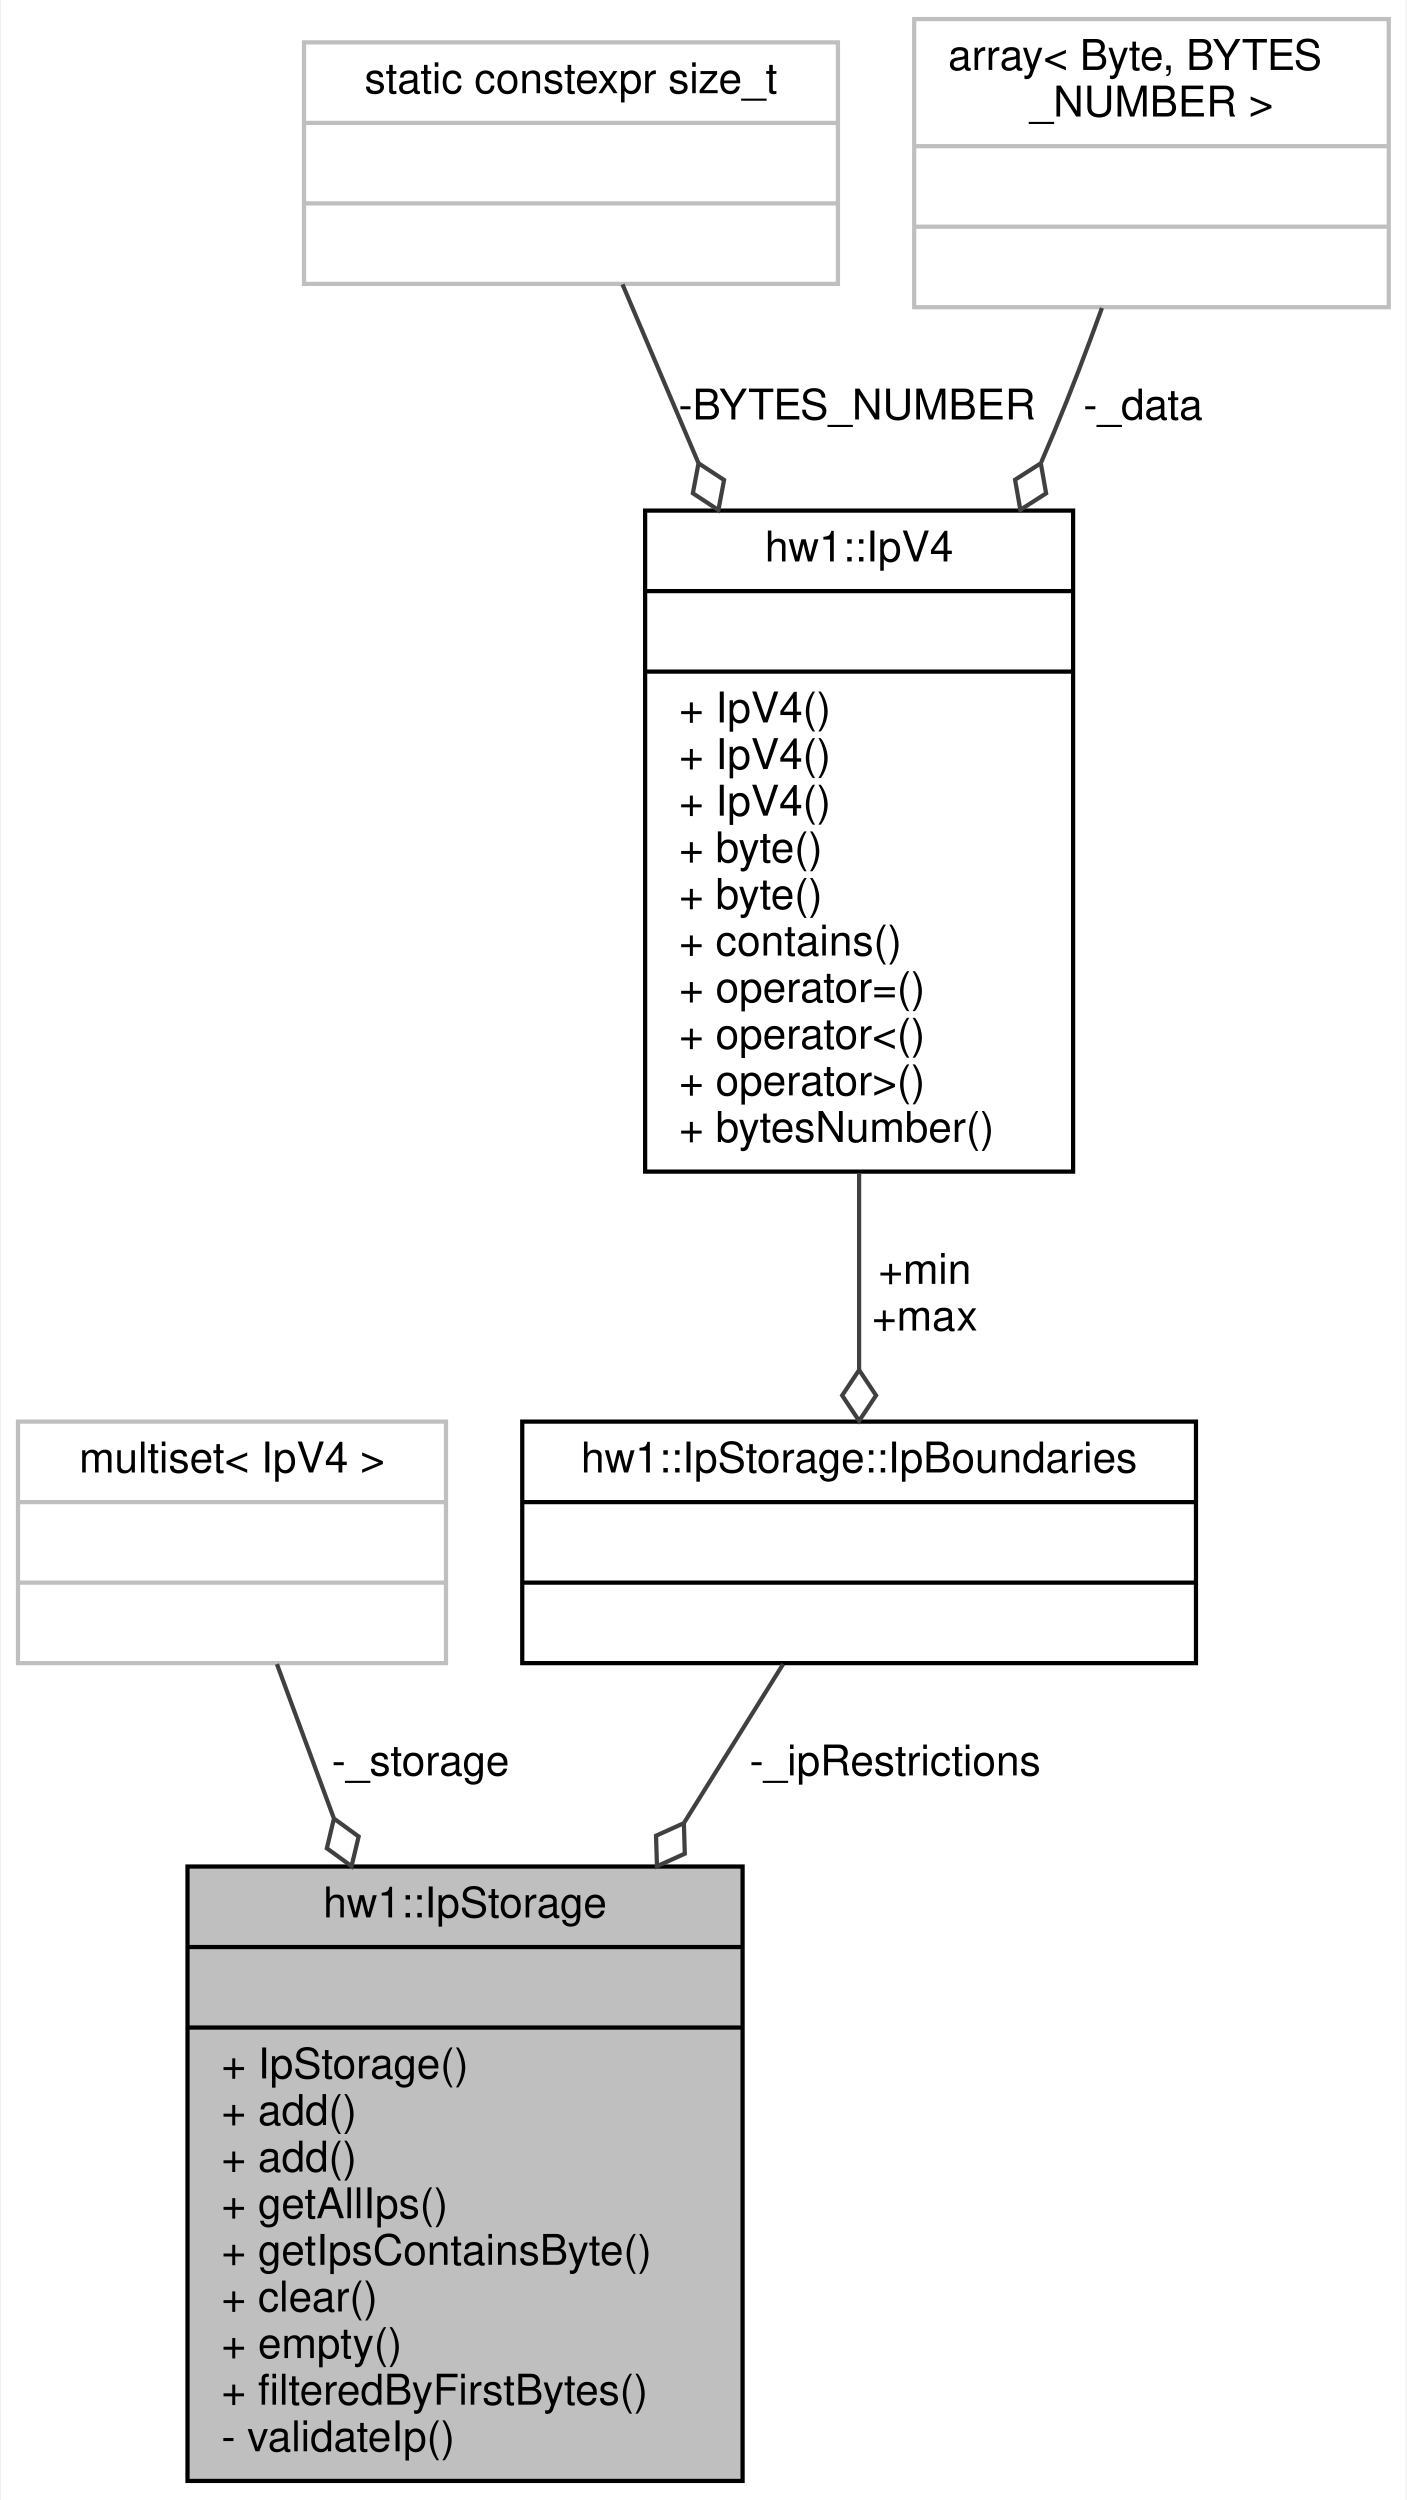
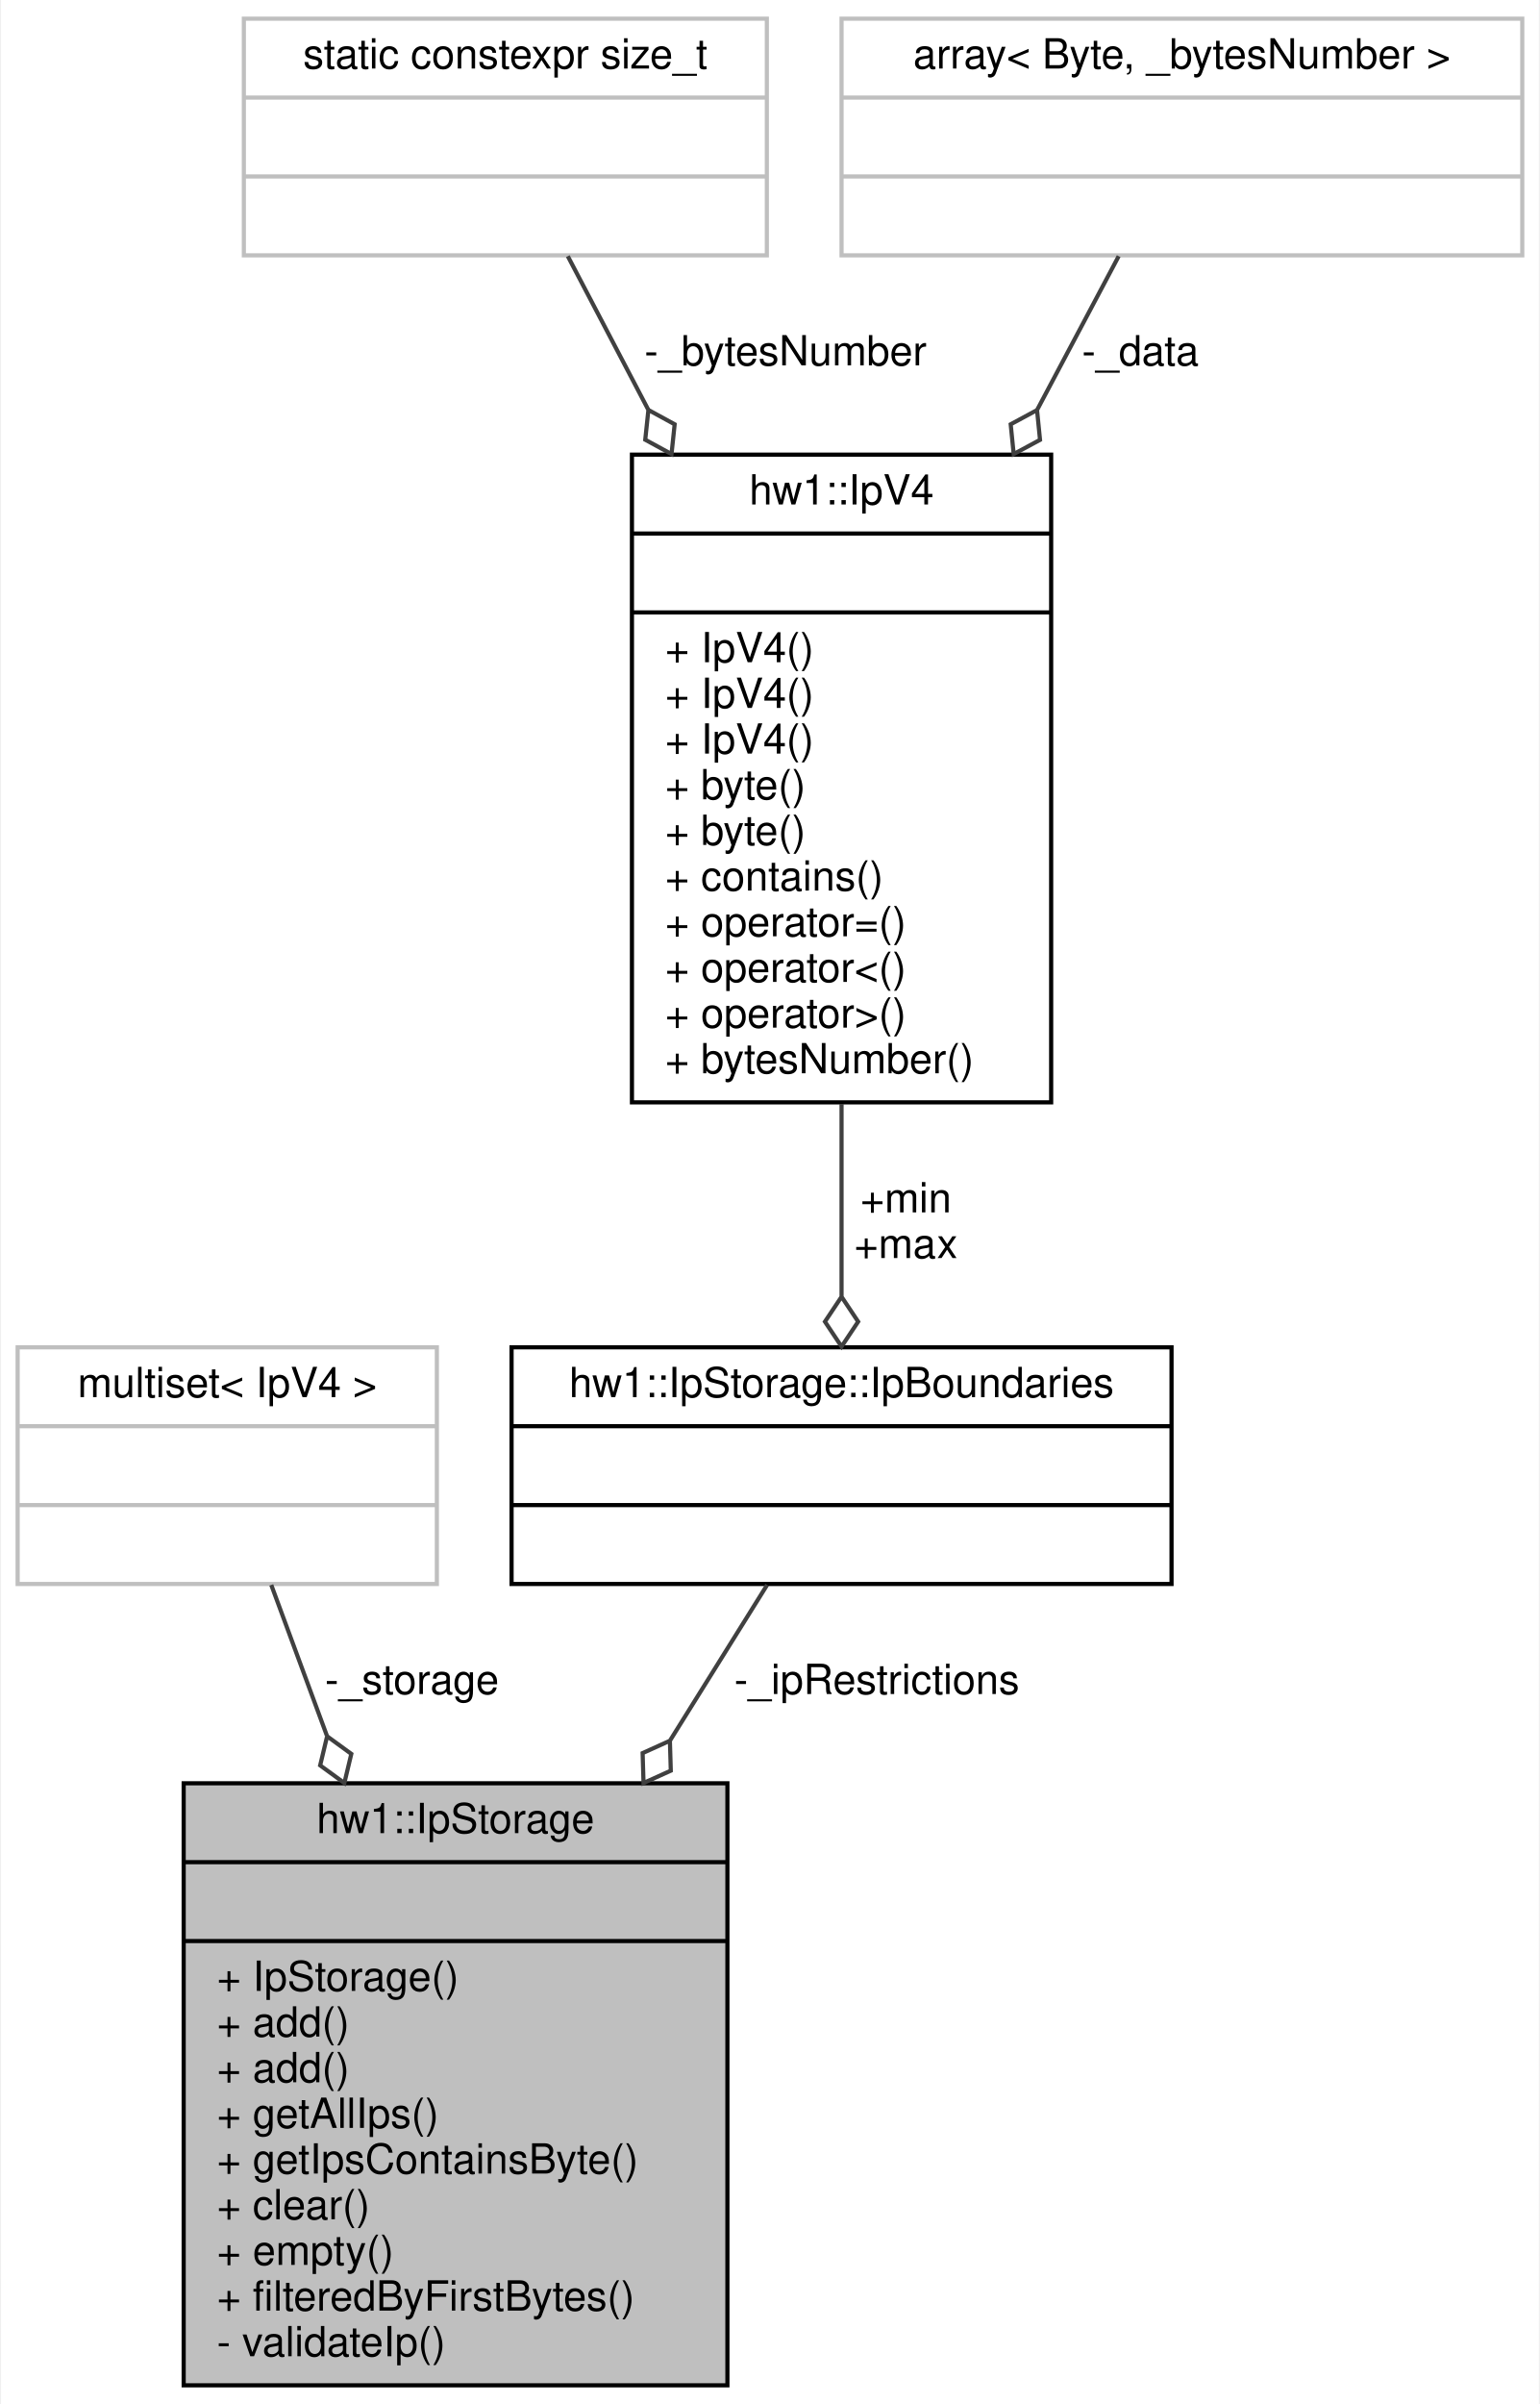
- <svg xmlns="http://www.w3.org/2000/svg" xmlns:xlink="http://www.w3.org/1999/xlink" width="332pt" height="590pt" viewBox="0.00 0.00 331.50 590.00">
-   <g id="graph0" class="graph" transform="scale(1 1) rotate(0) translate(4 586)">
-     <polygon fill="#ffffff" stroke="transparent" points="-4,4 -4,-586 327.5,-586 327.5,4 -4,4" />
+ <svg xmlns="http://www.w3.org/2000/svg" xmlns:xlink="http://www.w3.org/1999/xlink" width="371pt" height="579pt" viewBox="0.00 0.00 370.50 579.00">
+   <g id="graph0" class="graph" transform="scale(1 1) rotate(0) translate(4 575)">
+     <polygon fill="#ffffff" stroke="transparent" points="-4,4 -4,-575 366.5,-575 366.5,4 -4,4" />
    <g id="node1" class="node">
      <g id="a_node1">
        <a xlink:title=" ">
          <polygon fill="#bfbfbf" stroke="#000000" points="40,-.5 40,-145.5 171,-145.5 171,-.5 40,-.5" />
          <text text-anchor="middle" x="105.5" y="-133.5" font-family="Helvetica,sans-Serif" font-size="10.00" fill="#000000">hw1::IpStorage</text>
          <polyline fill="none" stroke="#000000" points="40,-126.5 171,-126.5 " />
          <text text-anchor="middle" x="105.5" y="-114.5" font-family="Helvetica,sans-Serif" font-size="10.00" fill="#000000"> </text>
          <polyline fill="none" stroke="#000000" points="40,-107.5 171,-107.5 " />
          <text text-anchor="start" x="48" y="-95.5" font-family="Helvetica,sans-Serif" font-size="10.00" fill="#000000">+ IpStorage()</text>
          <text text-anchor="start" x="48" y="-84.5" font-family="Helvetica,sans-Serif" font-size="10.00" fill="#000000">+ add()</text>
          <text text-anchor="start" x="48" y="-73.5" font-family="Helvetica,sans-Serif" font-size="10.00" fill="#000000">+ add()</text>
          <text text-anchor="start" x="48" y="-62.5" font-family="Helvetica,sans-Serif" font-size="10.00" fill="#000000">+ getAllIps()</text>
          <text text-anchor="start" x="48" y="-51.5" font-family="Helvetica,sans-Serif" font-size="10.00" fill="#000000">+ getIpsContainsByte()</text>
          <text text-anchor="start" x="48" y="-40.5" font-family="Helvetica,sans-Serif" font-size="10.00" fill="#000000">+ clear()</text>
          <text text-anchor="start" x="48" y="-29.5" font-family="Helvetica,sans-Serif" font-size="10.00" fill="#000000">+ empty()</text>
          <text text-anchor="start" x="48" y="-18.5" font-family="Helvetica,sans-Serif" font-size="10.00" fill="#000000">+ filteredByFirstBytes()</text>
          <text text-anchor="start" x="48" y="-7.5" font-family="Helvetica,sans-Serif" font-size="10.00" fill="#000000">- validateIp()</text>
        </a>
      </g>
    </g>
    <g id="node2" class="node">
      <g id="a_node2">
        <a xlink:title=" ">
          <polygon fill="#ffffff" stroke="#bfbfbf" points="0,-193.5 0,-250.5 101,-250.5 101,-193.5 0,-193.5" />
          <text text-anchor="middle" x="50.5" y="-238.5" font-family="Helvetica,sans-Serif" font-size="10.00" fill="#000000">multiset&lt; IpV4 &gt;</text>
          <polyline fill="none" stroke="#bfbfbf" points="0,-231.5 101,-231.5 " />
          <text text-anchor="middle" x="50.5" y="-219.5" font-family="Helvetica,sans-Serif" font-size="10.00" fill="#000000"> </text>
          <polyline fill="none" stroke="#bfbfbf" points="0,-212.5 101,-212.5 " />
          <text text-anchor="middle" x="50.5" y="-200.5" font-family="Helvetica,sans-Serif" font-size="10.00" fill="#000000"> </text>
        </a>
      </g>
    </g>
    <g id="edge1" class="edge">
      <path fill="none" stroke="#404040" d="M61.105,-193.271C65.016,-182.675 69.671,-170.063 74.473,-157.055" />
      <polygon fill="none" stroke="#404040" points="74.559,-156.821 72.885,-149.807 78.715,-145.563 80.39,-152.577 74.559,-156.821" />
      <text text-anchor="middle" x="95" y="-167" font-family="Helvetica,sans-Serif" font-size="10.00" fill="#000000"> -_storage</text>
    </g>
    <g id="node3" class="node">
      <g id="a_node3">
        <a xlink:href="structhw1_1_1_ip_storage_1_1_ip_boundaries.html" target="_top" xlink:title=" ">
          <polygon fill="#ffffff" stroke="#000000" points="119,-193.5 119,-250.5 278,-250.5 278,-193.5 119,-193.5" />
          <text text-anchor="middle" x="198.5" y="-238.5" font-family="Helvetica,sans-Serif" font-size="10.00" fill="#000000">hw1::IpStorage::IpBoundaries</text>
          <polyline fill="none" stroke="#000000" points="119,-231.5 278,-231.5 " />
          <text text-anchor="middle" x="198.5" y="-219.5" font-family="Helvetica,sans-Serif" font-size="10.00" fill="#000000"> </text>
          <polyline fill="none" stroke="#000000" points="119,-212.5 278,-212.5 " />
          <text text-anchor="middle" x="198.5" y="-200.5" font-family="Helvetica,sans-Serif" font-size="10.00" fill="#000000"> </text>
        </a>
      </g>
    </g>
    <g id="edge2" class="edge">
      <path fill="none" stroke="#404040" d="M180.569,-193.271C173.755,-182.354 165.605,-169.297 157.225,-155.872" />
      <polygon fill="none" stroke="#404040" points="157.145,-155.743 150.575,-152.771 150.791,-145.563 157.361,-148.535 157.145,-155.743" />
      <text text-anchor="middle" x="207" y="-167" font-family="Helvetica,sans-Serif" font-size="10.00" fill="#000000"> -_ipRestrictions</text>
    </g>
    <g id="node4" class="node">
      <g id="a_node4">
        <a xlink:href="classhw1_1_1_ip_v4.html" target="_top" xlink:title=" ">
          <polygon fill="#ffffff" stroke="#000000" points="148,-309.5 148,-465.5 249,-465.5 249,-309.5 148,-309.5" />
          <text text-anchor="middle" x="198.5" y="-453.5" font-family="Helvetica,sans-Serif" font-size="10.00" fill="#000000">hw1::IpV4</text>
          <polyline fill="none" stroke="#000000" points="148,-446.5 249,-446.5 " />
          <text text-anchor="middle" x="198.5" y="-434.5" font-family="Helvetica,sans-Serif" font-size="10.00" fill="#000000"> </text>
          <polyline fill="none" stroke="#000000" points="148,-427.5 249,-427.5 " />
          <text text-anchor="start" x="156" y="-415.5" font-family="Helvetica,sans-Serif" font-size="10.00" fill="#000000">+ IpV4()</text>
          <text text-anchor="start" x="156" y="-404.5" font-family="Helvetica,sans-Serif" font-size="10.00" fill="#000000">+ IpV4()</text>
          <text text-anchor="start" x="156" y="-393.5" font-family="Helvetica,sans-Serif" font-size="10.00" fill="#000000">+ IpV4()</text>
          <text text-anchor="start" x="156" y="-382.5" font-family="Helvetica,sans-Serif" font-size="10.00" fill="#000000">+ byte()</text>
          <text text-anchor="start" x="156" y="-371.5" font-family="Helvetica,sans-Serif" font-size="10.00" fill="#000000">+ byte()</text>
          <text text-anchor="start" x="156" y="-360.5" font-family="Helvetica,sans-Serif" font-size="10.00" fill="#000000">+ contains()</text>
          <text text-anchor="start" x="156" y="-349.5" font-family="Helvetica,sans-Serif" font-size="10.00" fill="#000000">+ operator=()</text>
          <text text-anchor="start" x="156" y="-338.5" font-family="Helvetica,sans-Serif" font-size="10.00" fill="#000000">+ operator&lt;()</text>
          <text text-anchor="start" x="156" y="-327.5" font-family="Helvetica,sans-Serif" font-size="10.00" fill="#000000">+ operator&gt;()</text>
          <text text-anchor="start" x="156" y="-316.5" font-family="Helvetica,sans-Serif" font-size="10.00" fill="#000000">+ bytesNumber()</text>
        </a>
      </g>
    </g>
    <g id="edge3" class="edge">
      <path fill="none" stroke="#404040" d="M198.5,-309.112C198.5,-293.12 198.5,-276.911 198.5,-262.881" />
      <polygon fill="none" stroke="#404040" points="198.5,-262.679 194.5,-256.679 198.5,-250.679 202.5,-256.679 198.5,-262.679" />
      <text text-anchor="middle" x="214" y="-283" font-family="Helvetica,sans-Serif" font-size="10.00" fill="#000000"> +min</text>
      <text text-anchor="middle" x="214" y="-272" font-family="Helvetica,sans-Serif" font-size="10.00" fill="#000000">+max</text>
    </g>
    <g id="node5" class="node">
      <g id="a_node5">
        <a xlink:title=" ">
-           <polygon fill="#ffffff" stroke="#bfbfbf" points="67.5,-519 67.5,-576 193.5,-576 193.5,-519 67.5,-519" />
-           <text text-anchor="middle" x="130.5" y="-564" font-family="Helvetica,sans-Serif" font-size="10.00" fill="#000000">static constexpr size_t</text>
-           <polyline fill="none" stroke="#bfbfbf" points="67.5,-557 193.5,-557 " />
-           <text text-anchor="middle" x="130.5" y="-545" font-family="Helvetica,sans-Serif" font-size="10.00" fill="#000000"> </text>
-           <polyline fill="none" stroke="#bfbfbf" points="67.5,-538 193.5,-538 " />
-           <text text-anchor="middle" x="130.5" y="-526" font-family="Helvetica,sans-Serif" font-size="10.00" fill="#000000"> </text>
+           <polygon fill="#ffffff" stroke="#bfbfbf" points="54.5,-513.5 54.5,-570.5 180.5,-570.5 180.5,-513.5 54.5,-513.5" />
+           <text text-anchor="middle" x="117.5" y="-558.5" font-family="Helvetica,sans-Serif" font-size="10.00" fill="#000000">static constexpr size_t</text>
+           <polyline fill="none" stroke="#bfbfbf" points="54.5,-551.5 180.5,-551.5 " />
+           <text text-anchor="middle" x="117.5" y="-539.5" font-family="Helvetica,sans-Serif" font-size="10.00" fill="#000000"> </text>
+           <polyline fill="none" stroke="#bfbfbf" points="54.5,-532.5 180.5,-532.5 " />
+           <text text-anchor="middle" x="117.5" y="-520.5" font-family="Helvetica,sans-Serif" font-size="10.00" fill="#000000"> </text>
        </a>
      </g>
    </g>
    <g id="edge4" class="edge">
-       <path fill="none" stroke="#404040" d="M142.657,-518.895C147.791,-506.816 154.076,-492.026 160.556,-476.78" />
-       <polygon fill="none" stroke="#404040" points="160.601,-476.675 159.266,-469.588 165.294,-465.631 166.629,-472.717 160.601,-476.675" />
-       <text text-anchor="middle" x="198" y="-487" font-family="Helvetica,sans-Serif" font-size="10.00" fill="#000000"> -BYTES_NUMBER</text>
+       <path fill="none" stroke="#404040" d="M132.546,-513.302C138.177,-502.56 144.913,-489.712 151.897,-476.391" />
+       <polygon fill="none" stroke="#404040" points="151.963,-476.265 151.206,-469.094 157.535,-465.638 158.291,-472.809 151.963,-476.265" />
+       <text text-anchor="middle" x="185" y="-487" font-family="Helvetica,sans-Serif" font-size="10.00" fill="#000000"> -_bytesNumber</text>
    </g>
    <g id="node6" class="node">
      <g id="a_node6">
        <a xlink:title=" ">
-           <polygon fill="#ffffff" stroke="#bfbfbf" points="211.5,-513.5 211.5,-581.5 323.5,-581.5 323.5,-513.5 211.5,-513.5" />
-           <text text-anchor="start" x="219.5" y="-569.5" font-family="Helvetica,sans-Serif" font-size="10.00" fill="#000000">array&lt; Byte, BYTES</text>
-           <text text-anchor="middle" x="267.5" y="-558.5" font-family="Helvetica,sans-Serif" font-size="10.00" fill="#000000">_NUMBER &gt;</text>
-           <polyline fill="none" stroke="#bfbfbf" points="211.5,-551.5 323.5,-551.5 " />
-           <text text-anchor="middle" x="267.5" y="-539.5" font-family="Helvetica,sans-Serif" font-size="10.00" fill="#000000"> </text>
-           <polyline fill="none" stroke="#bfbfbf" points="211.5,-532.5 323.5,-532.5 " />
-           <text text-anchor="middle" x="267.5" y="-520.5" font-family="Helvetica,sans-Serif" font-size="10.00" fill="#000000"> </text>
+           <polygon fill="#ffffff" stroke="#bfbfbf" points="198.5,-513.5 198.5,-570.5 362.5,-570.5 362.5,-513.5 198.5,-513.5" />
+           <text text-anchor="middle" x="280.5" y="-558.5" font-family="Helvetica,sans-Serif" font-size="10.00" fill="#000000">array&lt; Byte, _bytesNumber &gt;</text>
+           <polyline fill="none" stroke="#bfbfbf" points="198.5,-551.5 362.5,-551.5 " />
+           <text text-anchor="middle" x="280.5" y="-539.5" font-family="Helvetica,sans-Serif" font-size="10.00" fill="#000000"> </text>
+           <polyline fill="none" stroke="#bfbfbf" points="198.5,-532.5 362.5,-532.5 " />
+           <text text-anchor="middle" x="280.5" y="-520.5" font-family="Helvetica,sans-Serif" font-size="10.00" fill="#000000"> </text>
        </a>
      </g>
    </g>
    <g id="edge5" class="edge">
-       <path fill="none" stroke="#404040" d="M255.81,-513.321C252.354,-503.759 248.436,-493.411 244.5,-484 243.521,-481.659 242.515,-479.293 241.488,-476.911" />
-       <polygon fill="none" stroke="#404040" points="241.382,-476.668 235.305,-472.786 236.551,-465.684 242.628,-469.566 241.382,-476.668" />
-       <text text-anchor="middle" x="265.5" y="-487" font-family="Helvetica,sans-Serif" font-size="10.00" fill="#000000"> -_data</text>
+       <path fill="none" stroke="#404040" d="M265.269,-513.302C259.567,-502.56 252.748,-489.712 245.678,-476.391" />
+       <polygon fill="none" stroke="#404040" points="245.597,-476.237 239.251,-472.813 239.971,-465.638 246.317,-469.062 245.597,-476.237" />
+       <text text-anchor="middle" x="270.5" y="-487" font-family="Helvetica,sans-Serif" font-size="10.00" fill="#000000"> -_data</text>
    </g>
  </g>
</svg>
